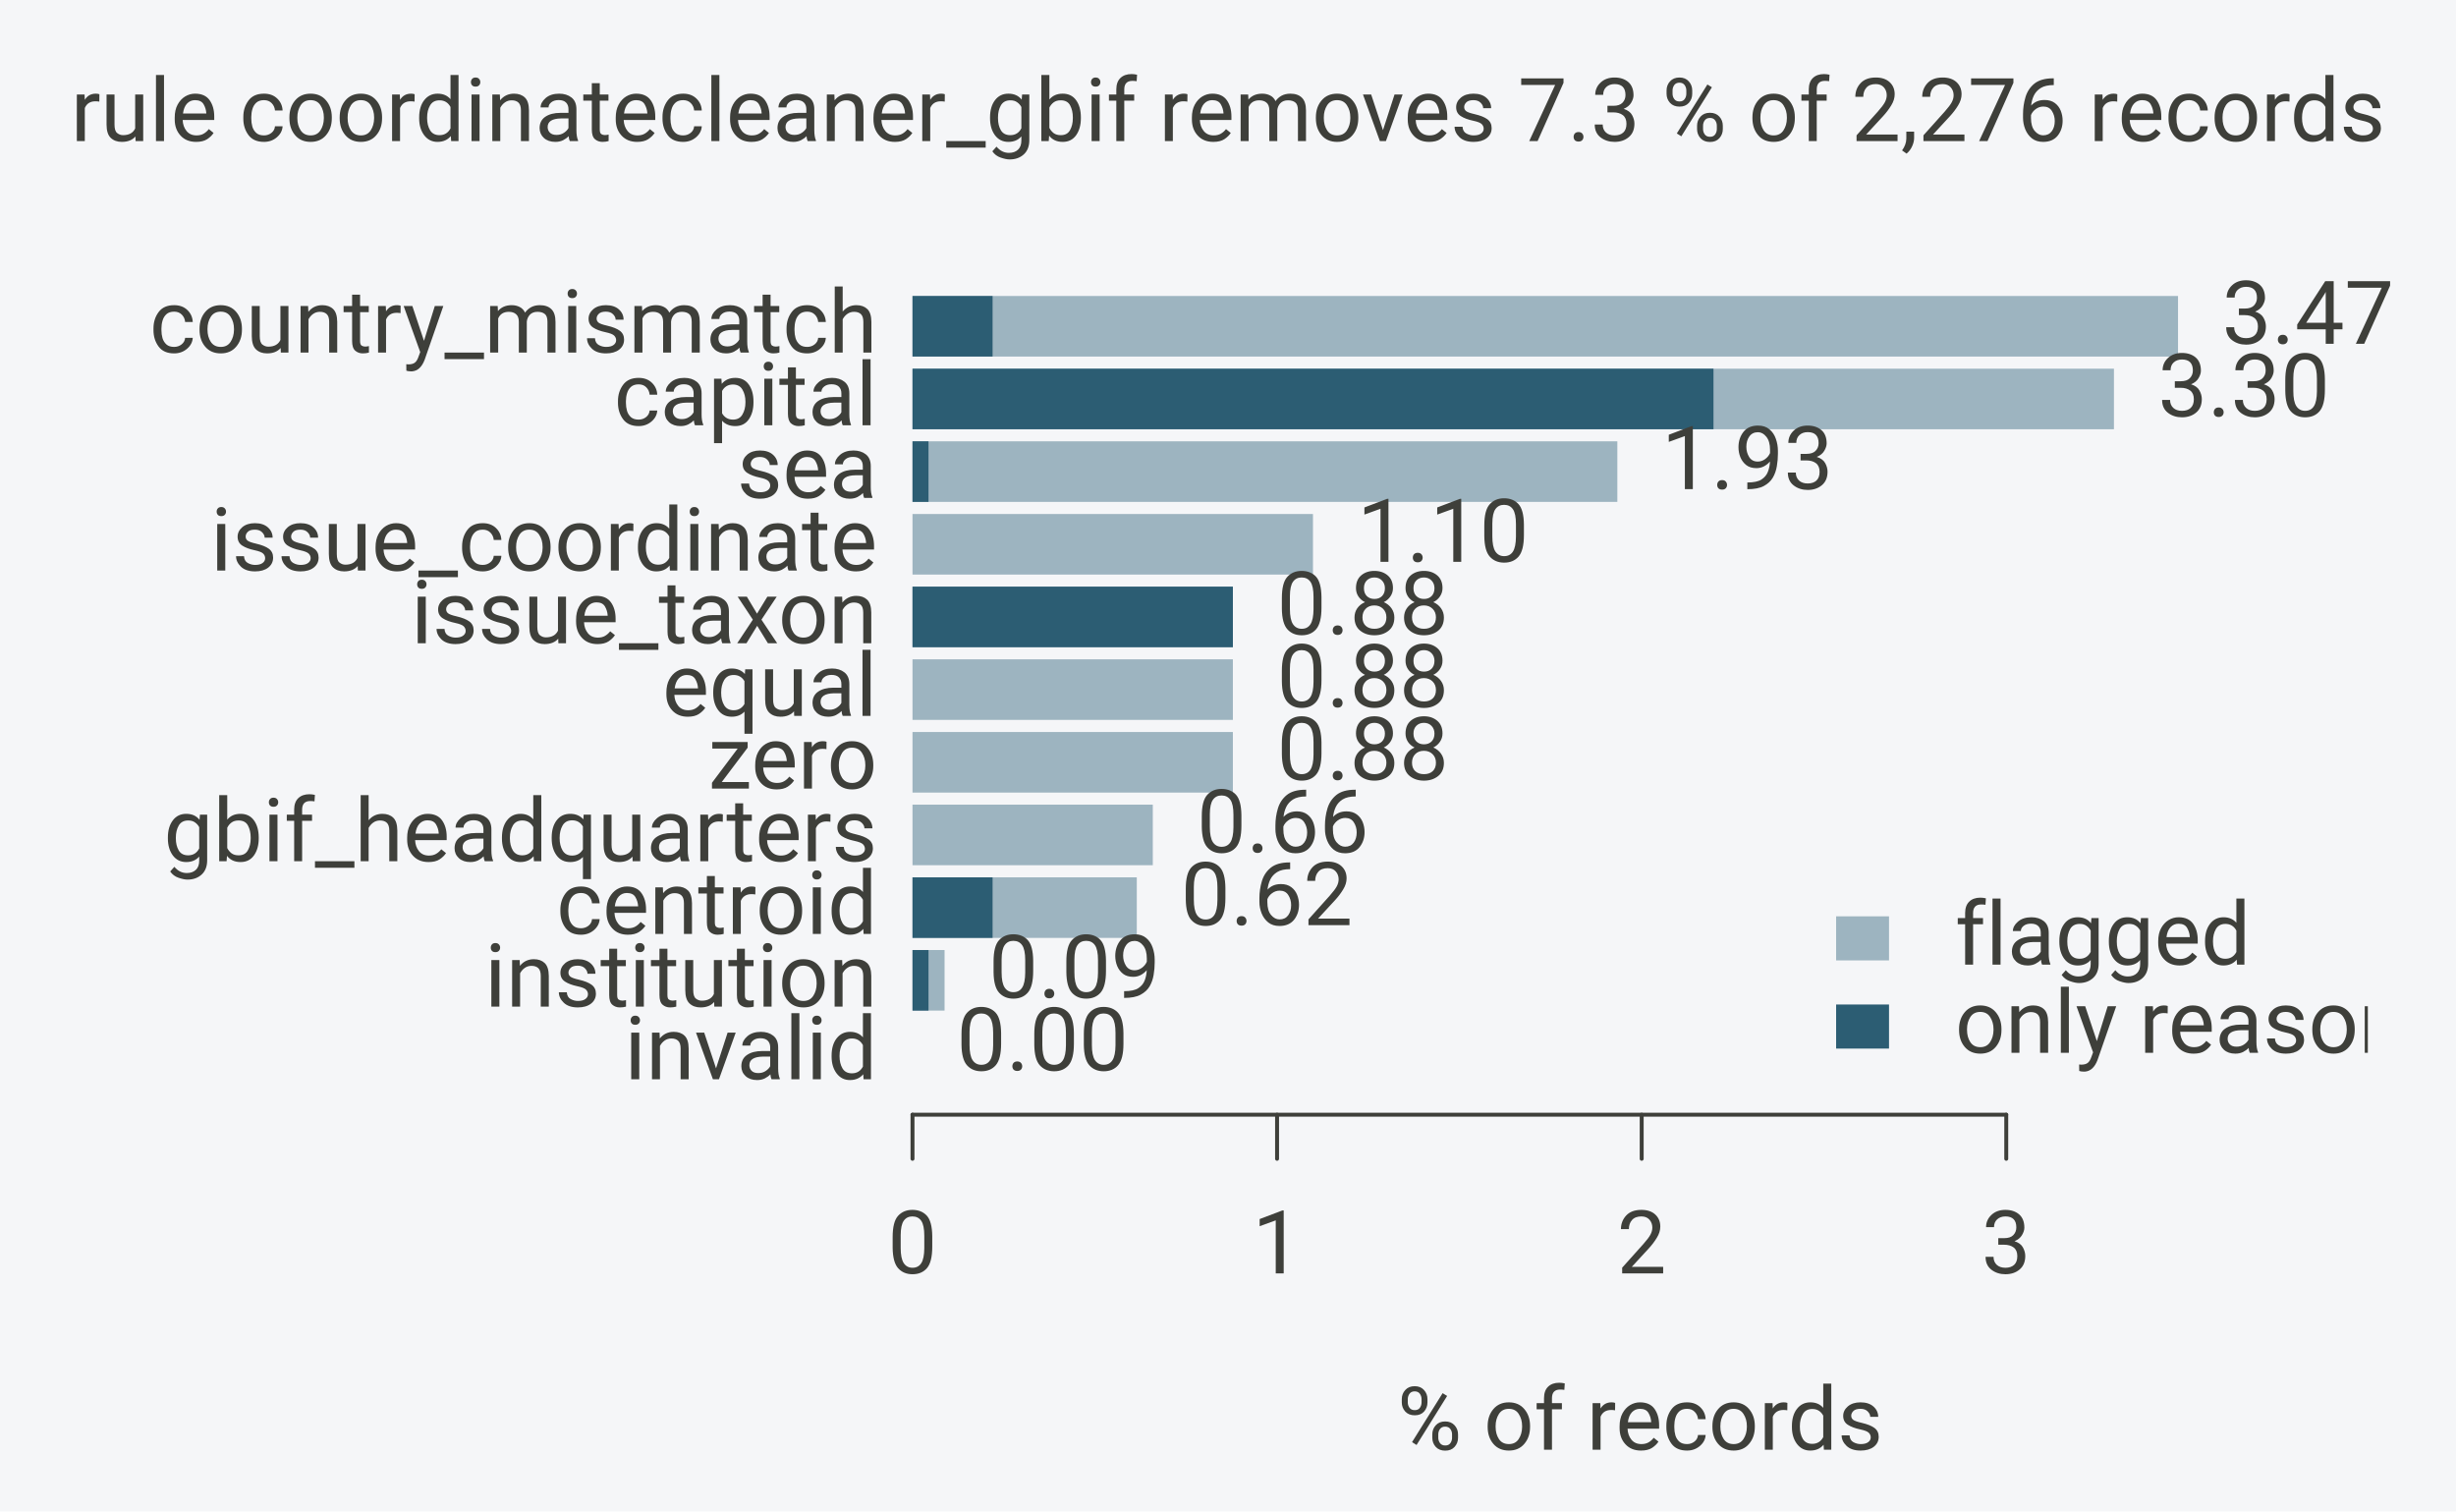
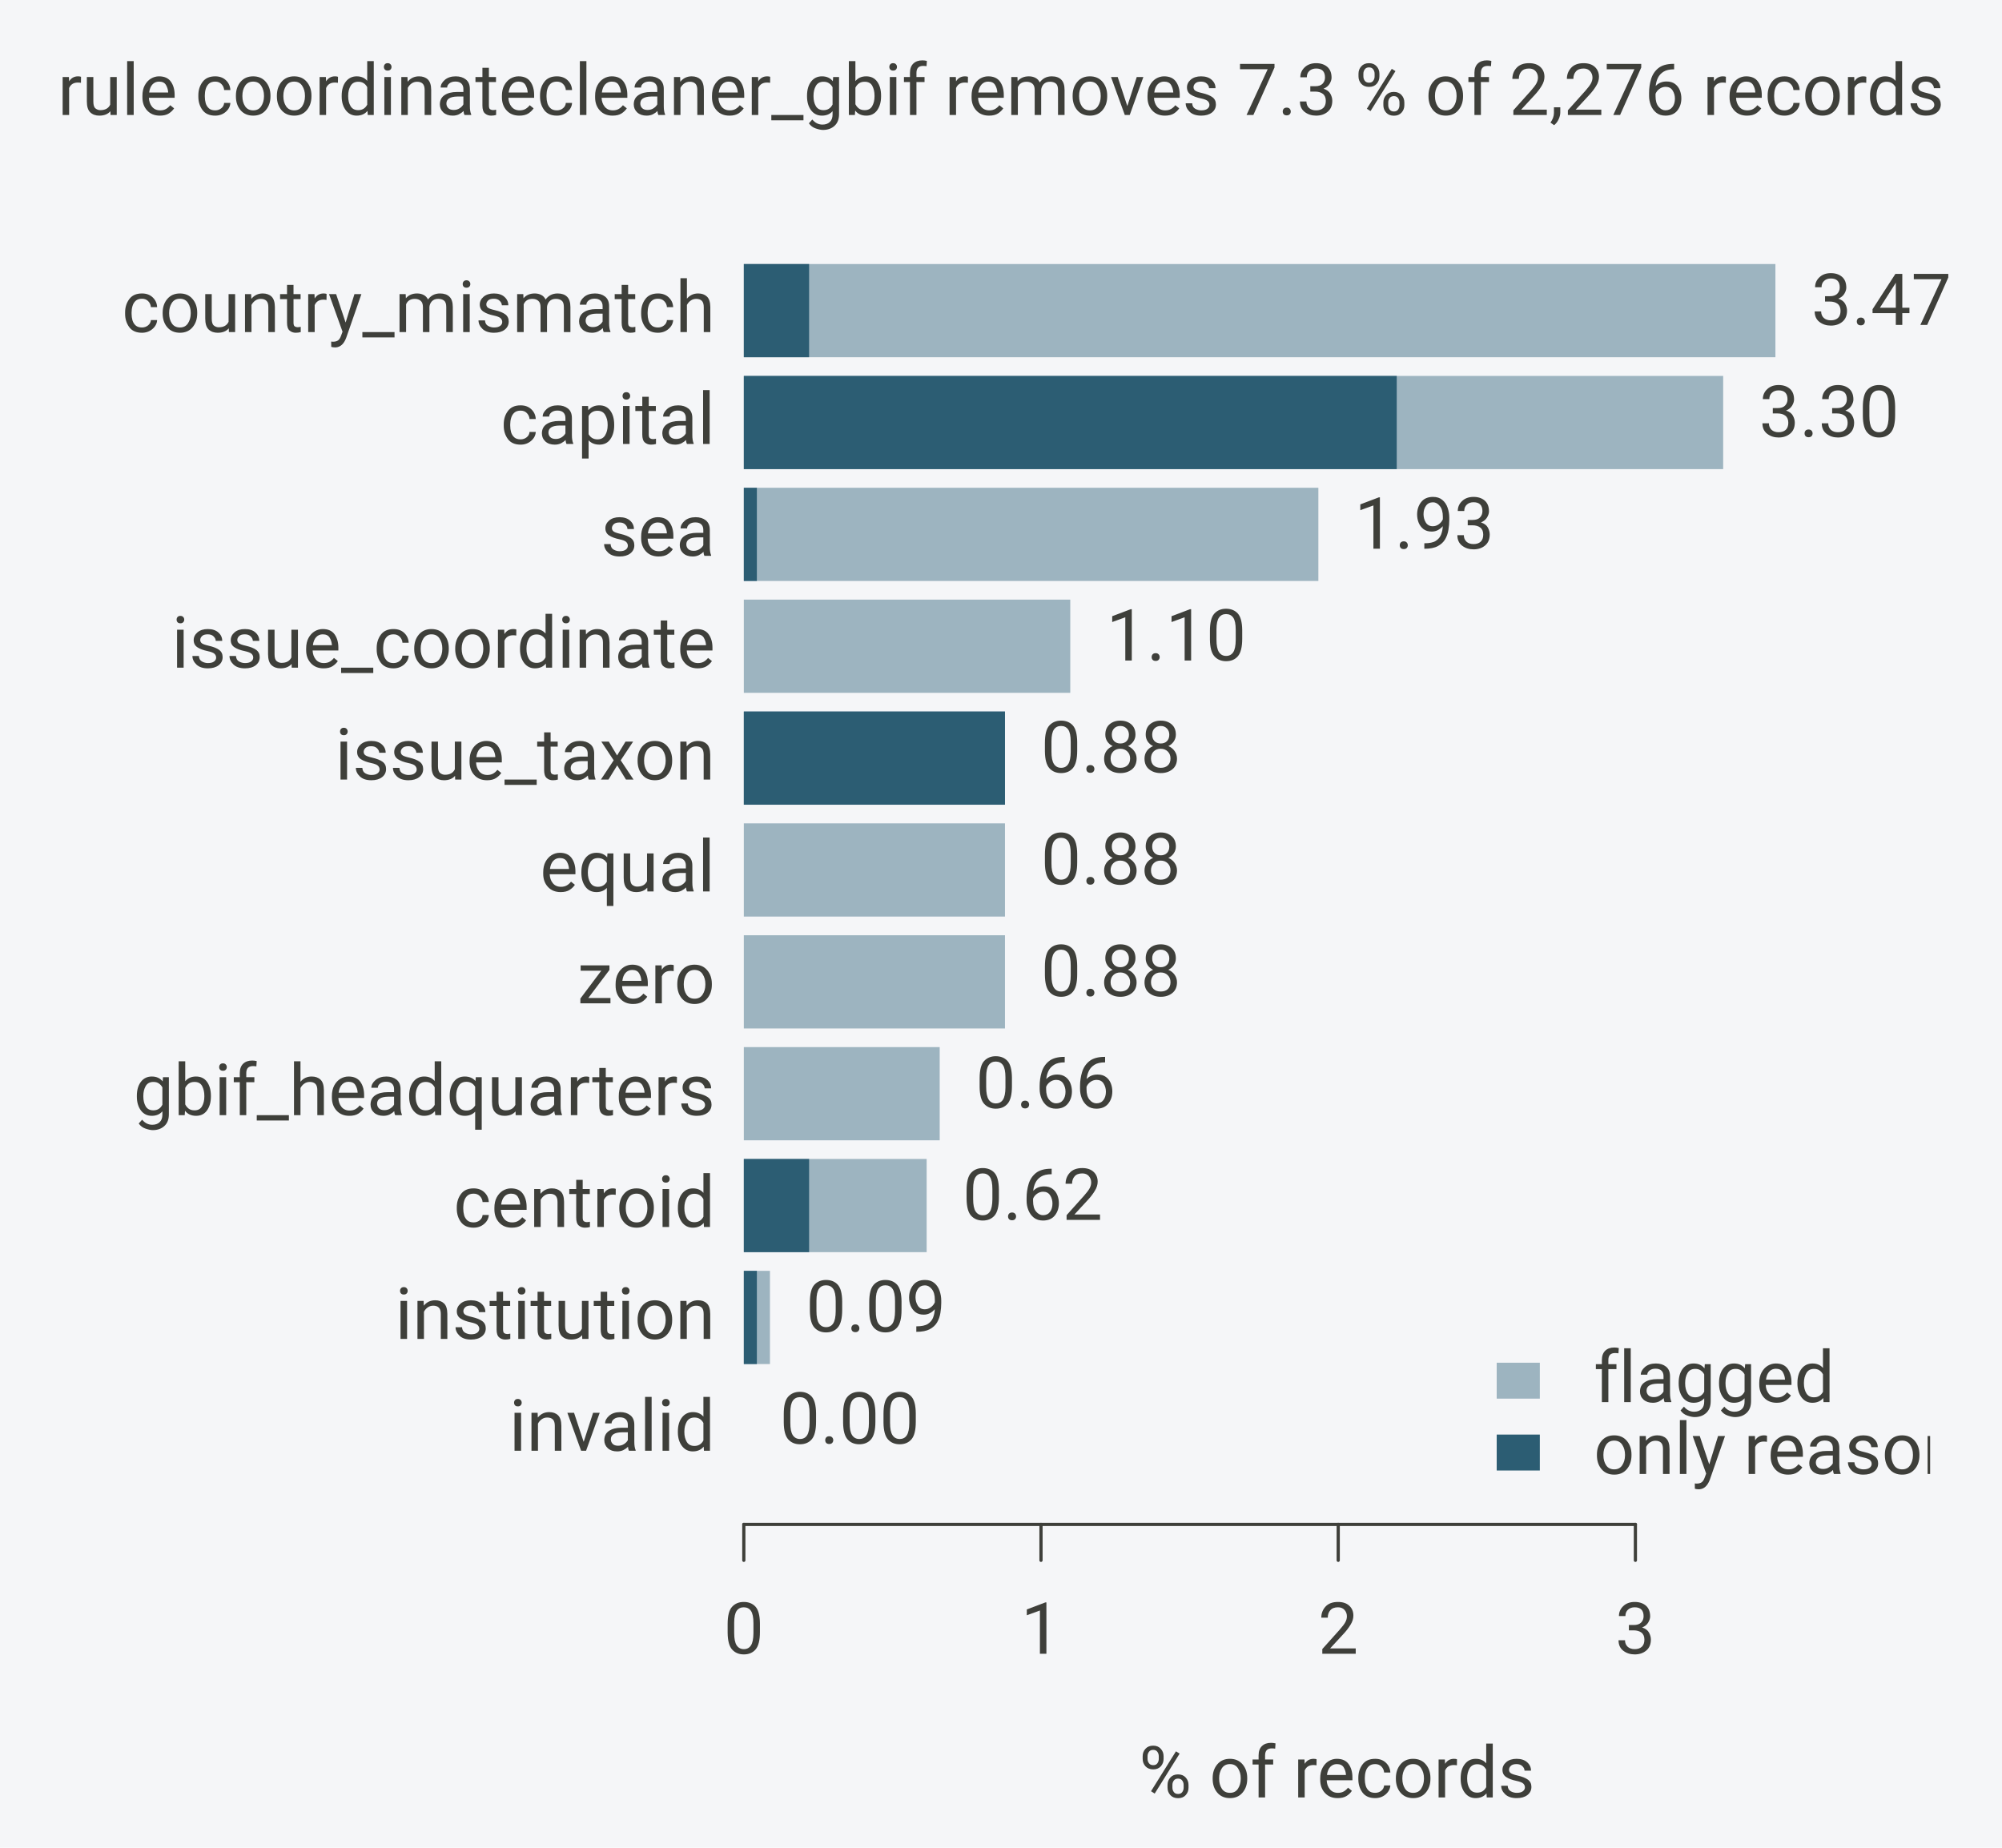
- <svg xmlns="http://www.w3.org/2000/svg" width="468.00pt" height="288.00pt" viewBox="0 0 468.00 288.00">
+ <svg xmlns="http://www.w3.org/2000/svg" width="468.00pt" height="432.00pt" viewBox="0 0 468.00 432.00">
  <g class="svglite">
    <defs>
      <style type="text/css">
    /* theme-aware-processed */
    .svglite line, .svglite polyline, .svglite polygon, .svglite path, .svglite circle {
      fill: none;
      stroke: #3E3F3A;
      stroke-linecap: round;
      stroke-linejoin: round;
      stroke-miterlimit: 10.00;
    }
    .svglite &gt; g &gt; rect {
      fill: none;
      stroke: #3E3F3A;
      stroke-linecap: round;
      stroke-linejoin: round;
      stroke-miterlimit: 10.00;
    }
    .svglite text {
      white-space: pre;
      fill: #3E3F3A;
    }
    .svglite g.glyphgroup path {
      fill: inherit;
      stroke: none;
    }
  </style>
    </defs>
    <rect class="svg-bg" width="100%" height="100%" style="stroke: none; fill: #F5F6F8;" />
    <defs>
-       <clipPath id="cpMC4wMHw0NjguMDB8MC4wMHwyODguMDA=">
-         <rect x="0.00" y="0.00" width="468.00" height="288.00" />
+       <clipPath id="cpMC4wMHw0NjguMDB8MC4wMHw0MzIuMDA=">
+         <rect x="0.00" y="0.00" width="468.00" height="432.00" />
      </clipPath>
    </defs>
-     <g clip-path="url(#cpMC4wMHw0NjguMDB8MC4wMHwyODguMDA=)">
-       <rect x="173.88" y="194.86" width="0.00" height="11.54" style="stroke-width: 0.75; stroke: none; fill: #9DB4C0;" />
-       <rect x="173.88" y="181.02" width="6.11" height="11.54" style="stroke-width: 0.75; stroke: none; fill: #9DB4C0;" />
-       <rect x="173.88" y="167.17" width="42.74" height="11.54" style="stroke-width: 0.75; stroke: none; fill: #9DB4C0;" />
-       <rect x="173.88" y="153.32" width="45.79" height="11.54" style="stroke-width: 0.75; stroke: none; fill: #9DB4C0;" />
-       <rect x="173.88" y="139.48" width="61.05" height="11.54" style="stroke-width: 0.75; stroke: none; fill: #9DB4C0;" />
-       <rect x="173.88" y="125.63" width="61.05" height="11.54" style="stroke-width: 0.75; stroke: none; fill: #9DB4C0;" />
-       <rect x="173.88" y="111.78" width="61.05" height="11.54" style="stroke-width: 0.75; stroke: none; fill: #9DB4C0;" />
-       <rect x="173.88" y="97.94" width="76.31" height="11.54" style="stroke-width: 0.75; stroke: none; fill: #9DB4C0;" />
-       <rect x="173.88" y="84.09" width="134.31" height="11.54" style="stroke-width: 0.75; stroke: none; fill: #9DB4C0;" />
-       <rect x="173.88" y="70.25" width="228.94" height="11.54" style="stroke-width: 0.75; stroke: none; fill: #9DB4C0;" />
-       <rect x="173.88" y="56.40" width="241.15" height="11.54" style="stroke-width: 0.75; stroke: none; fill: #9DB4C0;" />
-       <text x="312.54" y="276.24" text-anchor="middle" style="font-size: 1.4em; font-family: &quot;Roboto&quot;, -apple-system, BlinkMacSystemFont, &quot;Segoe UI&quot;, system-ui, sans-serif;">% of records</text>
-       <line x1="173.88" y1="212.40" x2="382.30" y2="212.40" style="stroke-width: 0.75;" />
-       <line x1="173.88" y1="212.40" x2="173.88" y2="220.80" style="stroke-width: 0.75;" />
-       <line x1="243.35" y1="212.40" x2="243.35" y2="220.80" style="stroke-width: 0.75;" />
-       <line x1="312.83" y1="212.40" x2="312.83" y2="220.80" style="stroke-width: 0.75;" />
-       <line x1="382.30" y1="212.40" x2="382.30" y2="220.80" style="stroke-width: 0.75;" />
-       <text x="173.88" y="242.64" text-anchor="middle" style="font-size: 1.4em; font-family: &quot;Roboto&quot;, -apple-system, BlinkMacSystemFont, &quot;Segoe UI&quot;, system-ui, sans-serif;">0</text>
-       <text x="243.35" y="242.64" text-anchor="middle" style="font-size: 1.4em; font-family: &quot;Roboto&quot;, -apple-system, BlinkMacSystemFont, &quot;Segoe UI&quot;, system-ui, sans-serif;">1</text>
-       <text x="312.83" y="242.64" text-anchor="middle" style="font-size: 1.4em; font-family: &quot;Roboto&quot;, -apple-system, BlinkMacSystemFont, &quot;Segoe UI&quot;, system-ui, sans-serif;">2</text>
-       <text x="382.30" y="242.64" text-anchor="middle" style="font-size: 1.4em; font-family: &quot;Roboto&quot;, -apple-system, BlinkMacSystemFont, &quot;Segoe UI&quot;, system-ui, sans-serif;">3</text>
-       <rect x="173.88" y="194.86" width="0.00" height="11.54" style="stroke-width: 0.75; stroke: none; fill: #2C5D73;" />
-       <rect x="173.88" y="181.02" width="3.05" height="11.54" style="stroke-width: 0.75; stroke: none; fill: #2C5D73;" />
-       <rect x="173.88" y="167.17" width="15.26" height="11.54" style="stroke-width: 0.75; stroke: none; fill: #2C5D73;" />
-       <rect x="173.88" y="153.32" width="0.00" height="11.54" style="stroke-width: 0.75; stroke: none; fill: #2C5D73;" />
-       <rect x="173.88" y="139.48" width="0.00" height="11.54" style="stroke-width: 0.75; stroke: none; fill: #2C5D73;" />
-       <rect x="173.88" y="125.63" width="0.00" height="11.54" style="stroke-width: 0.75; stroke: none; fill: #2C5D73;" />
-       <rect x="173.88" y="111.78" width="61.05" height="11.54" style="stroke-width: 0.75; stroke: none; fill: #2C5D73;" />
-       <rect x="173.88" y="97.94" width="0.00" height="11.54" style="stroke-width: 0.75; stroke: none; fill: #2C5D73;" />
-       <rect x="173.88" y="84.09" width="3.05" height="11.54" style="stroke-width: 0.75; stroke: none; fill: #2C5D73;" />
-       <rect x="173.88" y="70.25" width="152.63" height="11.54" style="stroke-width: 0.75; stroke: none; fill: #2C5D73;" />
-       <rect x="173.88" y="56.40" width="15.26" height="11.54" style="stroke-width: 0.75; stroke: none; fill: #2C5D73;" />
-       <text x="167.16" y="205.64" text-anchor="end" style="font-size: 1.4em; font-family: &quot;Roboto&quot;, -apple-system, BlinkMacSystemFont, &quot;Segoe UI&quot;, system-ui, sans-serif;">invalid</text>
-       <text x="167.16" y="191.80" text-anchor="end" style="font-size: 1.4em; font-family: &quot;Roboto&quot;, -apple-system, BlinkMacSystemFont, &quot;Segoe UI&quot;, system-ui, sans-serif;">institution</text>
-       <text x="167.16" y="177.95" text-anchor="end" style="font-size: 1.4em; font-family: &quot;Roboto&quot;, -apple-system, BlinkMacSystemFont, &quot;Segoe UI&quot;, system-ui, sans-serif;">centroid</text>
-       <text x="167.16" y="164.10" text-anchor="end" style="font-size: 1.4em; font-family: &quot;Roboto&quot;, -apple-system, BlinkMacSystemFont, &quot;Segoe UI&quot;, system-ui, sans-serif;">gbif_headquarters</text>
-       <text x="167.16" y="150.26" text-anchor="end" style="font-size: 1.4em; font-family: &quot;Roboto&quot;, -apple-system, BlinkMacSystemFont, &quot;Segoe UI&quot;, system-ui, sans-serif;">zero</text>
-       <text x="167.16" y="136.41" text-anchor="end" style="font-size: 1.4em; font-family: &quot;Roboto&quot;, -apple-system, BlinkMacSystemFont, &quot;Segoe UI&quot;, system-ui, sans-serif;">equal</text>
-       <text x="167.16" y="122.57" text-anchor="end" style="font-size: 1.4em; font-family: &quot;Roboto&quot;, -apple-system, BlinkMacSystemFont, &quot;Segoe UI&quot;, system-ui, sans-serif;">issue_taxon</text>
-       <text x="167.16" y="108.72" text-anchor="end" style="font-size: 1.4em; font-family: &quot;Roboto&quot;, -apple-system, BlinkMacSystemFont, &quot;Segoe UI&quot;, system-ui, sans-serif;">issue_coordinate</text>
-       <text x="167.16" y="94.87" text-anchor="end" style="font-size: 1.4em; font-family: &quot;Roboto&quot;, -apple-system, BlinkMacSystemFont, &quot;Segoe UI&quot;, system-ui, sans-serif;">sea</text>
-       <text x="167.16" y="81.03" text-anchor="end" style="font-size: 1.4em; font-family: &quot;Roboto&quot;, -apple-system, BlinkMacSystemFont, &quot;Segoe UI&quot;, system-ui, sans-serif;">capital</text>
-       <text x="167.16" y="67.18" text-anchor="end" style="font-size: 1.4em; font-family: &quot;Roboto&quot;, -apple-system, BlinkMacSystemFont, &quot;Segoe UI&quot;, system-ui, sans-serif;">country_mismatch</text>
-       <text x="182.28" y="203.97" style="font-size: 1.4em; font-family: &quot;Roboto&quot;, -apple-system, BlinkMacSystemFont, &quot;Segoe UI&quot;, system-ui, sans-serif;">0.00</text>
-       <text x="188.39" y="190.13" style="font-size: 1.4em; font-family: &quot;Roboto&quot;, -apple-system, BlinkMacSystemFont, &quot;Segoe UI&quot;, system-ui, sans-serif;">0.09</text>
-       <text x="225.02" y="176.28" style="font-size: 1.4em; font-family: &quot;Roboto&quot;, -apple-system, BlinkMacSystemFont, &quot;Segoe UI&quot;, system-ui, sans-serif;">0.62</text>
-       <text x="228.07" y="162.43" style="font-size: 1.4em; font-family: &quot;Roboto&quot;, -apple-system, BlinkMacSystemFont, &quot;Segoe UI&quot;, system-ui, sans-serif;">0.66</text>
-       <text x="243.33" y="148.59" style="font-size: 1.4em; font-family: &quot;Roboto&quot;, -apple-system, BlinkMacSystemFont, &quot;Segoe UI&quot;, system-ui, sans-serif;">0.88</text>
-       <text x="243.33" y="134.74" style="font-size: 1.4em; font-family: &quot;Roboto&quot;, -apple-system, BlinkMacSystemFont, &quot;Segoe UI&quot;, system-ui, sans-serif;">0.88</text>
-       <text x="243.33" y="120.89" style="font-size: 1.4em; font-family: &quot;Roboto&quot;, -apple-system, BlinkMacSystemFont, &quot;Segoe UI&quot;, system-ui, sans-serif;">0.88</text>
-       <text x="258.59" y="107.05" style="font-size: 1.4em; font-family: &quot;Roboto&quot;, -apple-system, BlinkMacSystemFont, &quot;Segoe UI&quot;, system-ui, sans-serif;">1.10</text>
-       <text x="316.59" y="93.20" style="font-size: 1.4em; font-family: &quot;Roboto&quot;, -apple-system, BlinkMacSystemFont, &quot;Segoe UI&quot;, system-ui, sans-serif;">1.93</text>
-       <text x="411.22" y="79.36" style="font-size: 1.4em; font-family: &quot;Roboto&quot;, -apple-system, BlinkMacSystemFont, &quot;Segoe UI&quot;, system-ui, sans-serif;">3.30</text>
-       <text x="423.43" y="65.51" style="font-size: 1.4em; font-family: &quot;Roboto&quot;, -apple-system, BlinkMacSystemFont, &quot;Segoe UI&quot;, system-ui, sans-serif;">3.47</text>
+     <g clip-path="url(#cpMC4wMHw0NjguMDB8MC4wMHw0MzIuMDA=)">
+       <rect x="173.88" y="323.27" width="0.00" height="21.79" style="stroke-width: 0.75; stroke: none; fill: #9DB4C0;" />
+       <rect x="173.88" y="297.12" width="6.11" height="21.79" style="stroke-width: 0.75; stroke: none; fill: #9DB4C0;" />
+       <rect x="173.88" y="270.96" width="42.74" height="21.79" style="stroke-width: 0.75; stroke: none; fill: #9DB4C0;" />
+       <rect x="173.88" y="244.81" width="45.79" height="21.79" style="stroke-width: 0.75; stroke: none; fill: #9DB4C0;" />
+       <rect x="173.88" y="218.66" width="61.05" height="21.79" style="stroke-width: 0.75; stroke: none; fill: #9DB4C0;" />
+       <rect x="173.88" y="192.50" width="61.05" height="21.79" style="stroke-width: 0.75; stroke: none; fill: #9DB4C0;" />
+       <rect x="173.88" y="166.35" width="61.05" height="21.79" style="stroke-width: 0.75; stroke: none; fill: #9DB4C0;" />
+       <rect x="173.88" y="140.19" width="76.31" height="21.79" style="stroke-width: 0.75; stroke: none; fill: #9DB4C0;" />
+       <rect x="173.88" y="114.04" width="134.31" height="21.79" style="stroke-width: 0.75; stroke: none; fill: #9DB4C0;" />
+       <rect x="173.88" y="87.89" width="228.94" height="21.79" style="stroke-width: 0.75; stroke: none; fill: #9DB4C0;" />
+       <rect x="173.88" y="61.73" width="241.15" height="21.79" style="stroke-width: 0.75; stroke: none; fill: #9DB4C0;" />
+       <text x="312.54" y="420.24" text-anchor="middle" style="font-size: 1.4em; font-family: &quot;Roboto&quot;, -apple-system, BlinkMacSystemFont, &quot;Segoe UI&quot;, system-ui, sans-serif;">% of records</text>
+       <line x1="173.88" y1="356.40" x2="382.30" y2="356.40" style="stroke-width: 0.75;" />
+       <line x1="173.88" y1="356.40" x2="173.88" y2="364.80" style="stroke-width: 0.75;" />
+       <line x1="243.35" y1="356.40" x2="243.35" y2="364.80" style="stroke-width: 0.75;" />
+       <line x1="312.83" y1="356.40" x2="312.83" y2="364.80" style="stroke-width: 0.75;" />
+       <line x1="382.30" y1="356.40" x2="382.30" y2="364.80" style="stroke-width: 0.75;" />
+       <text x="173.88" y="386.64" text-anchor="middle" style="font-size: 1.4em; font-family: &quot;Roboto&quot;, -apple-system, BlinkMacSystemFont, &quot;Segoe UI&quot;, system-ui, sans-serif;">0</text>
+       <text x="243.35" y="386.64" text-anchor="middle" style="font-size: 1.4em; font-family: &quot;Roboto&quot;, -apple-system, BlinkMacSystemFont, &quot;Segoe UI&quot;, system-ui, sans-serif;">1</text>
+       <text x="312.83" y="386.64" text-anchor="middle" style="font-size: 1.4em; font-family: &quot;Roboto&quot;, -apple-system, BlinkMacSystemFont, &quot;Segoe UI&quot;, system-ui, sans-serif;">2</text>
+       <text x="382.30" y="386.64" text-anchor="middle" style="font-size: 1.4em; font-family: &quot;Roboto&quot;, -apple-system, BlinkMacSystemFont, &quot;Segoe UI&quot;, system-ui, sans-serif;">3</text>
+       <rect x="173.88" y="323.27" width="0.00" height="21.79" style="stroke-width: 0.75; stroke: none; fill: #2C5D73;" />
+       <rect x="173.88" y="297.12" width="3.05" height="21.79" style="stroke-width: 0.75; stroke: none; fill: #2C5D73;" />
+       <rect x="173.88" y="270.96" width="15.26" height="21.79" style="stroke-width: 0.75; stroke: none; fill: #2C5D73;" />
+       <rect x="173.88" y="244.81" width="0.00" height="21.79" style="stroke-width: 0.75; stroke: none; fill: #2C5D73;" />
+       <rect x="173.88" y="218.66" width="0.00" height="21.79" style="stroke-width: 0.75; stroke: none; fill: #2C5D73;" />
+       <rect x="173.88" y="192.50" width="0.00" height="21.79" style="stroke-width: 0.75; stroke: none; fill: #2C5D73;" />
+       <rect x="173.88" y="166.35" width="61.05" height="21.79" style="stroke-width: 0.75; stroke: none; fill: #2C5D73;" />
+       <rect x="173.88" y="140.19" width="0.00" height="21.79" style="stroke-width: 0.75; stroke: none; fill: #2C5D73;" />
+       <rect x="173.88" y="114.04" width="3.05" height="21.79" style="stroke-width: 0.75; stroke: none; fill: #2C5D73;" />
+       <rect x="173.88" y="87.89" width="152.63" height="21.79" style="stroke-width: 0.75; stroke: none; fill: #2C5D73;" />
+       <rect x="173.88" y="61.73" width="15.26" height="21.79" style="stroke-width: 0.75; stroke: none; fill: #2C5D73;" />
+       <text x="167.16" y="339.18" text-anchor="end" style="font-size: 1.4em; font-family: &quot;Roboto&quot;, -apple-system, BlinkMacSystemFont, &quot;Segoe UI&quot;, system-ui, sans-serif;">invalid</text>
+       <text x="167.16" y="313.03" text-anchor="end" style="font-size: 1.4em; font-family: &quot;Roboto&quot;, -apple-system, BlinkMacSystemFont, &quot;Segoe UI&quot;, system-ui, sans-serif;">institution</text>
+       <text x="167.16" y="286.87" text-anchor="end" style="font-size: 1.4em; font-family: &quot;Roboto&quot;, -apple-system, BlinkMacSystemFont, &quot;Segoe UI&quot;, system-ui, sans-serif;">centroid</text>
+       <text x="167.16" y="260.72" text-anchor="end" style="font-size: 1.4em; font-family: &quot;Roboto&quot;, -apple-system, BlinkMacSystemFont, &quot;Segoe UI&quot;, system-ui, sans-serif;">gbif_headquarters</text>
+       <text x="167.16" y="234.57" text-anchor="end" style="font-size: 1.4em; font-family: &quot;Roboto&quot;, -apple-system, BlinkMacSystemFont, &quot;Segoe UI&quot;, system-ui, sans-serif;">zero</text>
+       <text x="167.16" y="208.41" text-anchor="end" style="font-size: 1.4em; font-family: &quot;Roboto&quot;, -apple-system, BlinkMacSystemFont, &quot;Segoe UI&quot;, system-ui, sans-serif;">equal</text>
+       <text x="167.16" y="182.26" text-anchor="end" style="font-size: 1.4em; font-family: &quot;Roboto&quot;, -apple-system, BlinkMacSystemFont, &quot;Segoe UI&quot;, system-ui, sans-serif;">issue_taxon</text>
+       <text x="167.16" y="156.10" text-anchor="end" style="font-size: 1.4em; font-family: &quot;Roboto&quot;, -apple-system, BlinkMacSystemFont, &quot;Segoe UI&quot;, system-ui, sans-serif;">issue_coordinate</text>
+       <text x="167.16" y="129.95" text-anchor="end" style="font-size: 1.4em; font-family: &quot;Roboto&quot;, -apple-system, BlinkMacSystemFont, &quot;Segoe UI&quot;, system-ui, sans-serif;">sea</text>
+       <text x="167.16" y="103.80" text-anchor="end" style="font-size: 1.4em; font-family: &quot;Roboto&quot;, -apple-system, BlinkMacSystemFont, &quot;Segoe UI&quot;, system-ui, sans-serif;">capital</text>
+       <text x="167.16" y="77.64" text-anchor="end" style="font-size: 1.4em; font-family: &quot;Roboto&quot;, -apple-system, BlinkMacSystemFont, &quot;Segoe UI&quot;, system-ui, sans-serif;">country_mismatch</text>
+       <text x="182.28" y="337.51" style="font-size: 1.4em; font-family: &quot;Roboto&quot;, -apple-system, BlinkMacSystemFont, &quot;Segoe UI&quot;, system-ui, sans-serif;">0.00</text>
+       <text x="188.39" y="311.36" style="font-size: 1.4em; font-family: &quot;Roboto&quot;, -apple-system, BlinkMacSystemFont, &quot;Segoe UI&quot;, system-ui, sans-serif;">0.09</text>
+       <text x="225.02" y="285.20" style="font-size: 1.4em; font-family: &quot;Roboto&quot;, -apple-system, BlinkMacSystemFont, &quot;Segoe UI&quot;, system-ui, sans-serif;">0.62</text>
+       <text x="228.07" y="259.05" style="font-size: 1.4em; font-family: &quot;Roboto&quot;, -apple-system, BlinkMacSystemFont, &quot;Segoe UI&quot;, system-ui, sans-serif;">0.66</text>
+       <text x="243.33" y="232.89" style="font-size: 1.4em; font-family: &quot;Roboto&quot;, -apple-system, BlinkMacSystemFont, &quot;Segoe UI&quot;, system-ui, sans-serif;">0.88</text>
+       <text x="243.33" y="206.74" style="font-size: 1.4em; font-family: &quot;Roboto&quot;, -apple-system, BlinkMacSystemFont, &quot;Segoe UI&quot;, system-ui, sans-serif;">0.88</text>
+       <text x="243.33" y="180.59" style="font-size: 1.4em; font-family: &quot;Roboto&quot;, -apple-system, BlinkMacSystemFont, &quot;Segoe UI&quot;, system-ui, sans-serif;">0.88</text>
+       <text x="258.59" y="154.43" style="font-size: 1.4em; font-family: &quot;Roboto&quot;, -apple-system, BlinkMacSystemFont, &quot;Segoe UI&quot;, system-ui, sans-serif;">1.10</text>
+       <text x="316.59" y="128.28" style="font-size: 1.4em; font-family: &quot;Roboto&quot;, -apple-system, BlinkMacSystemFont, &quot;Segoe UI&quot;, system-ui, sans-serif;">1.93</text>
+       <text x="411.22" y="102.13" style="font-size: 1.4em; font-family: &quot;Roboto&quot;, -apple-system, BlinkMacSystemFont, &quot;Segoe UI&quot;, system-ui, sans-serif;">3.30</text>
+       <text x="423.43" y="75.97" style="font-size: 1.4em; font-family: &quot;Roboto&quot;, -apple-system, BlinkMacSystemFont, &quot;Segoe UI&quot;, system-ui, sans-serif;">3.47</text>
      <text x="234.00" y="26.88" text-anchor="middle" style="font-size: 1.4em; font-family: &quot;Roboto&quot;, -apple-system, BlinkMacSystemFont, &quot;Segoe UI&quot;, system-ui, sans-serif;">rule coordinatecleaner_gbif removes 7.3 % of 2,276 records</text>
    </g>
    <defs>
-       <clipPath id="cpMTczLjg4fDQ1MS4yMHw1MC40MHwyMTIuNDA=">
-         <rect x="173.88" y="50.40" width="277.32" height="162.00" />
+       <clipPath id="cpMTczLjg4fDQ1MS4yMHw1MC40MHwzNTYuNDA=">
+         <rect x="173.88" y="50.40" width="277.32" height="306.00" />
      </clipPath>
    </defs>
-     <g clip-path="url(#cpMTczLjg4fDQ1MS4yMHw1MC40MHwyMTIuNDA=)">
-       <rect x="349.88" y="174.60" width="10.08" height="8.40" style="stroke-width: 0.75; stroke: none; fill: #9DB4C0;" />
-       <rect x="349.88" y="191.40" width="10.08" height="8.40" style="stroke-width: 0.75; stroke: none; fill: #2C5D73;" />
-       <text x="372.56" y="183.81" style="font-size: 1.4em; font-family: &quot;Roboto&quot;, -apple-system, BlinkMacSystemFont, &quot;Segoe UI&quot;, system-ui, sans-serif;">flagged</text>
-       <text x="372.56" y="200.61" style="font-size: 1.4em; font-family: &quot;Roboto&quot;, -apple-system, BlinkMacSystemFont, &quot;Segoe UI&quot;, system-ui, sans-serif;">only reason</text>
+     <g clip-path="url(#cpMTczLjg4fDQ1MS4yMHw1MC40MHwzNTYuNDA=)">
+       <rect x="349.88" y="318.60" width="10.08" height="8.40" style="stroke-width: 0.75; stroke: none; fill: #9DB4C0;" />
+       <rect x="349.88" y="335.40" width="10.08" height="8.40" style="stroke-width: 0.75; stroke: none; fill: #2C5D73;" />
+       <text x="372.56" y="327.81" style="font-size: 1.4em; font-family: &quot;Roboto&quot;, -apple-system, BlinkMacSystemFont, &quot;Segoe UI&quot;, system-ui, sans-serif;">flagged</text>
+       <text x="372.56" y="344.61" style="font-size: 1.4em; font-family: &quot;Roboto&quot;, -apple-system, BlinkMacSystemFont, &quot;Segoe UI&quot;, system-ui, sans-serif;">only reason</text>
    </g>
  </g>
</svg>
